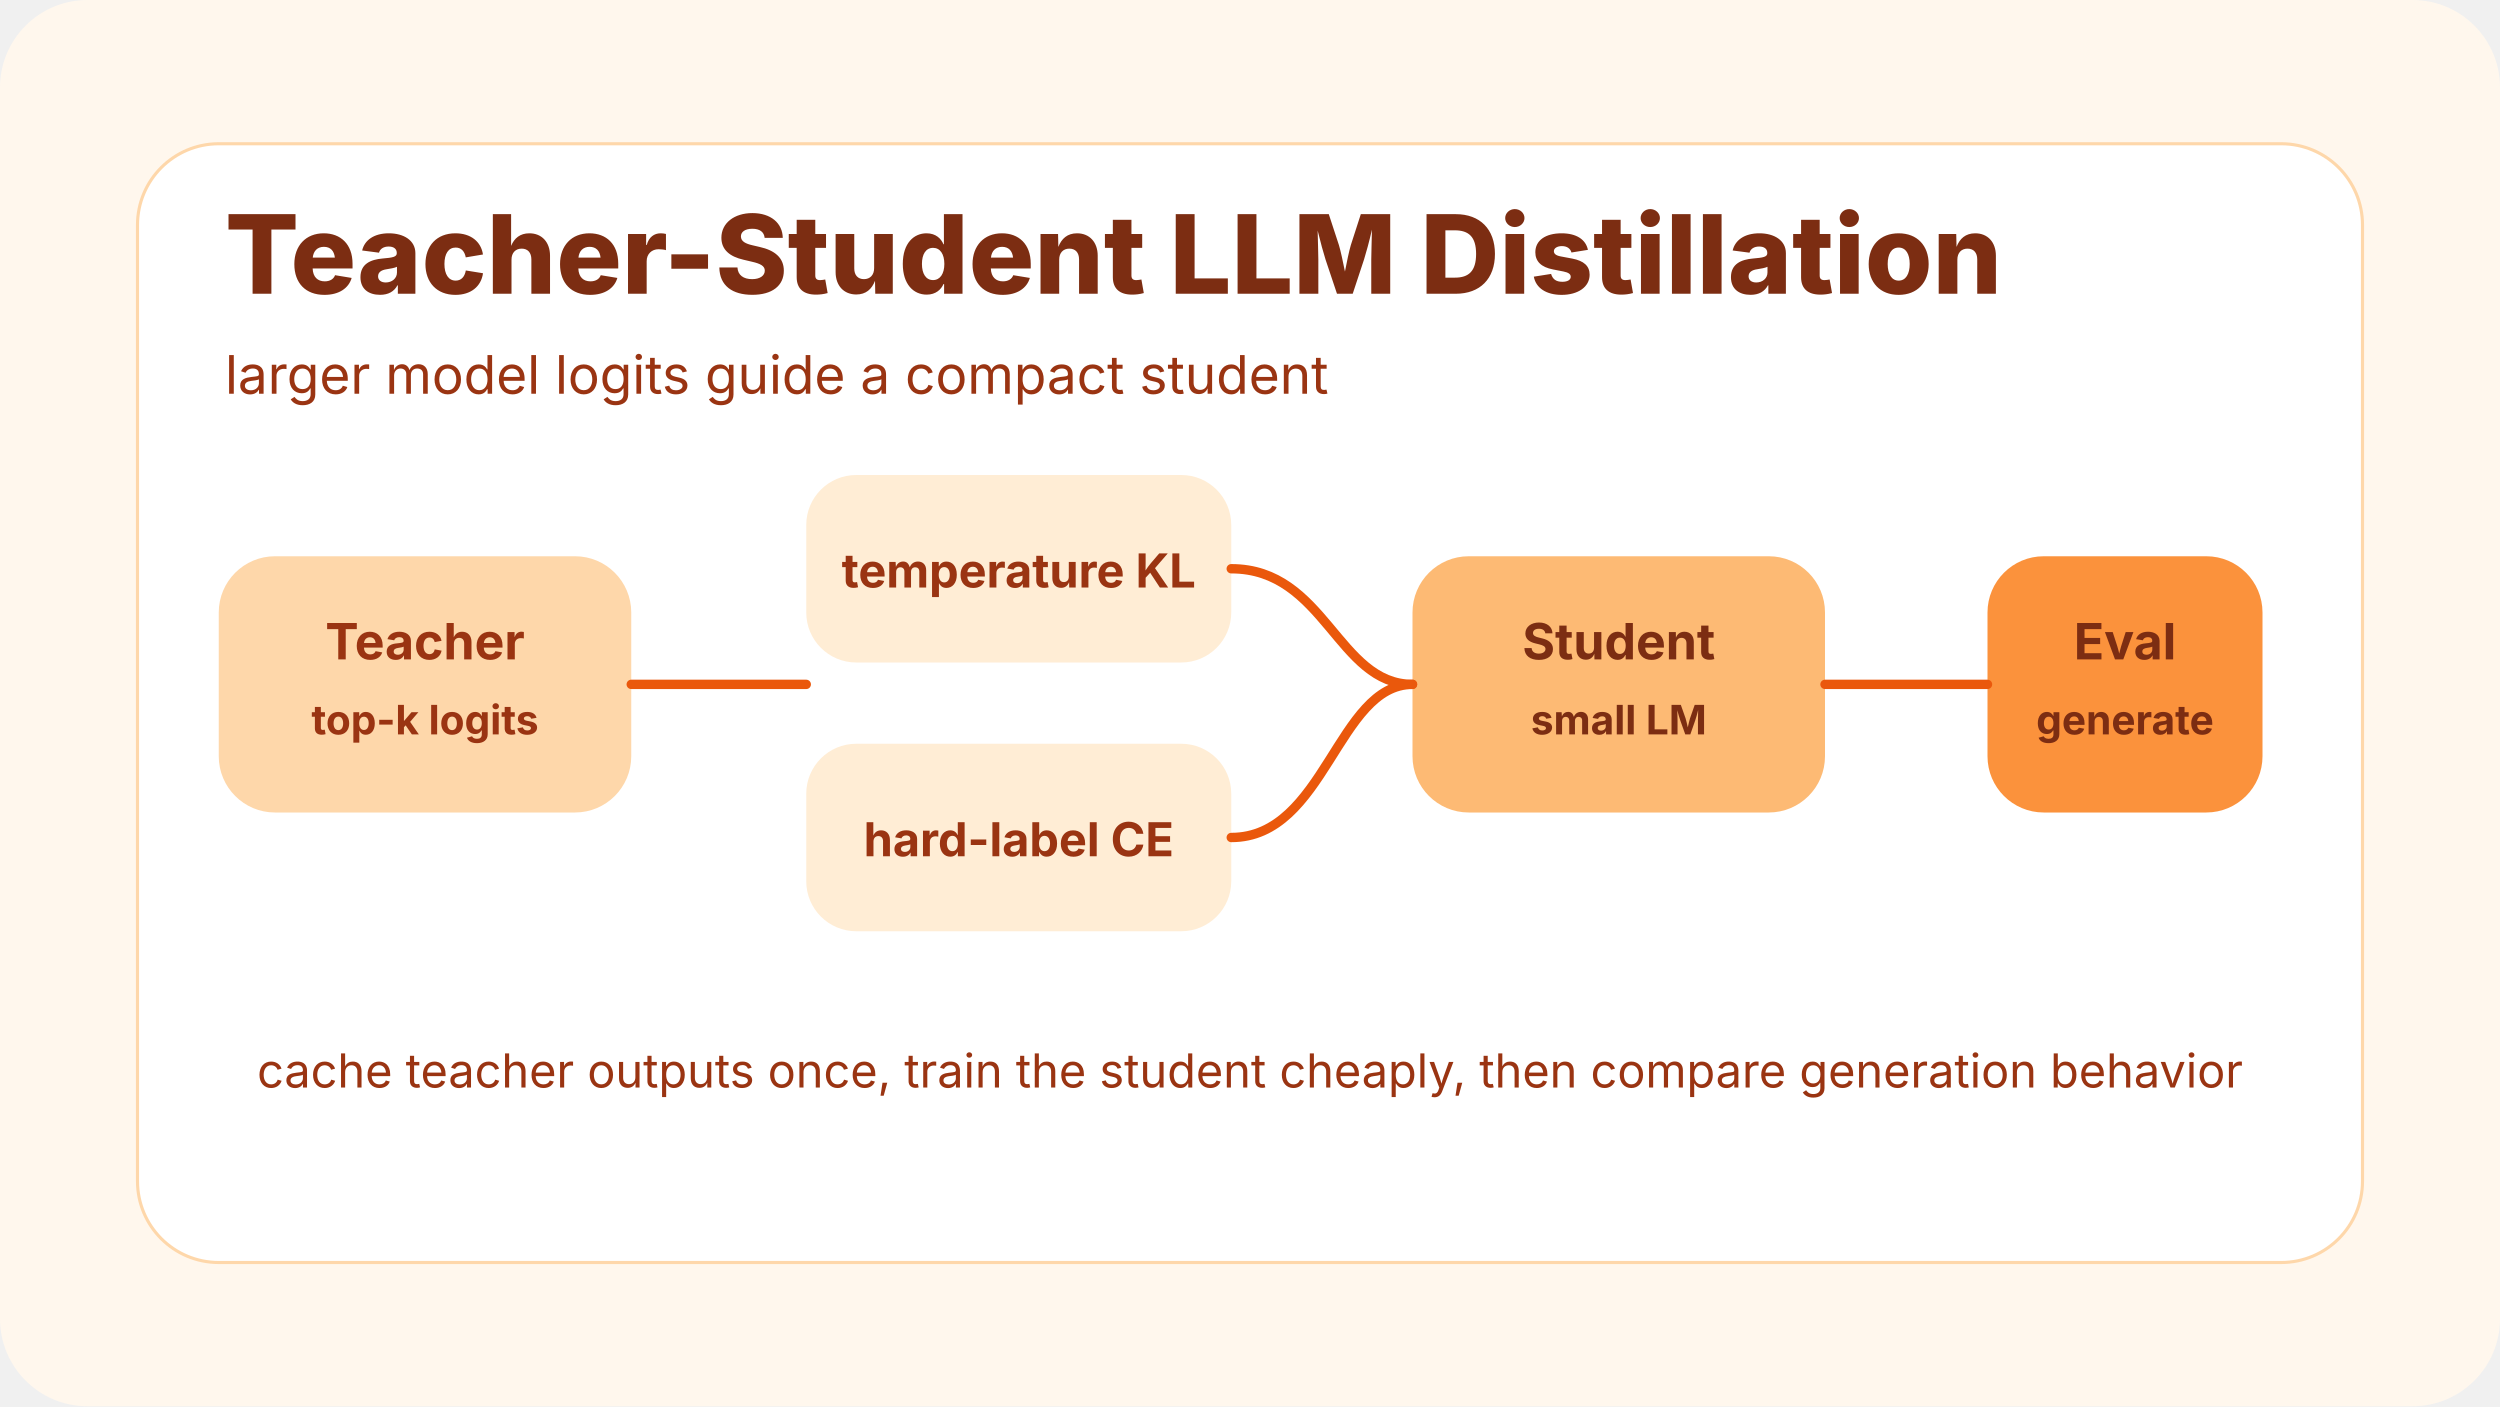
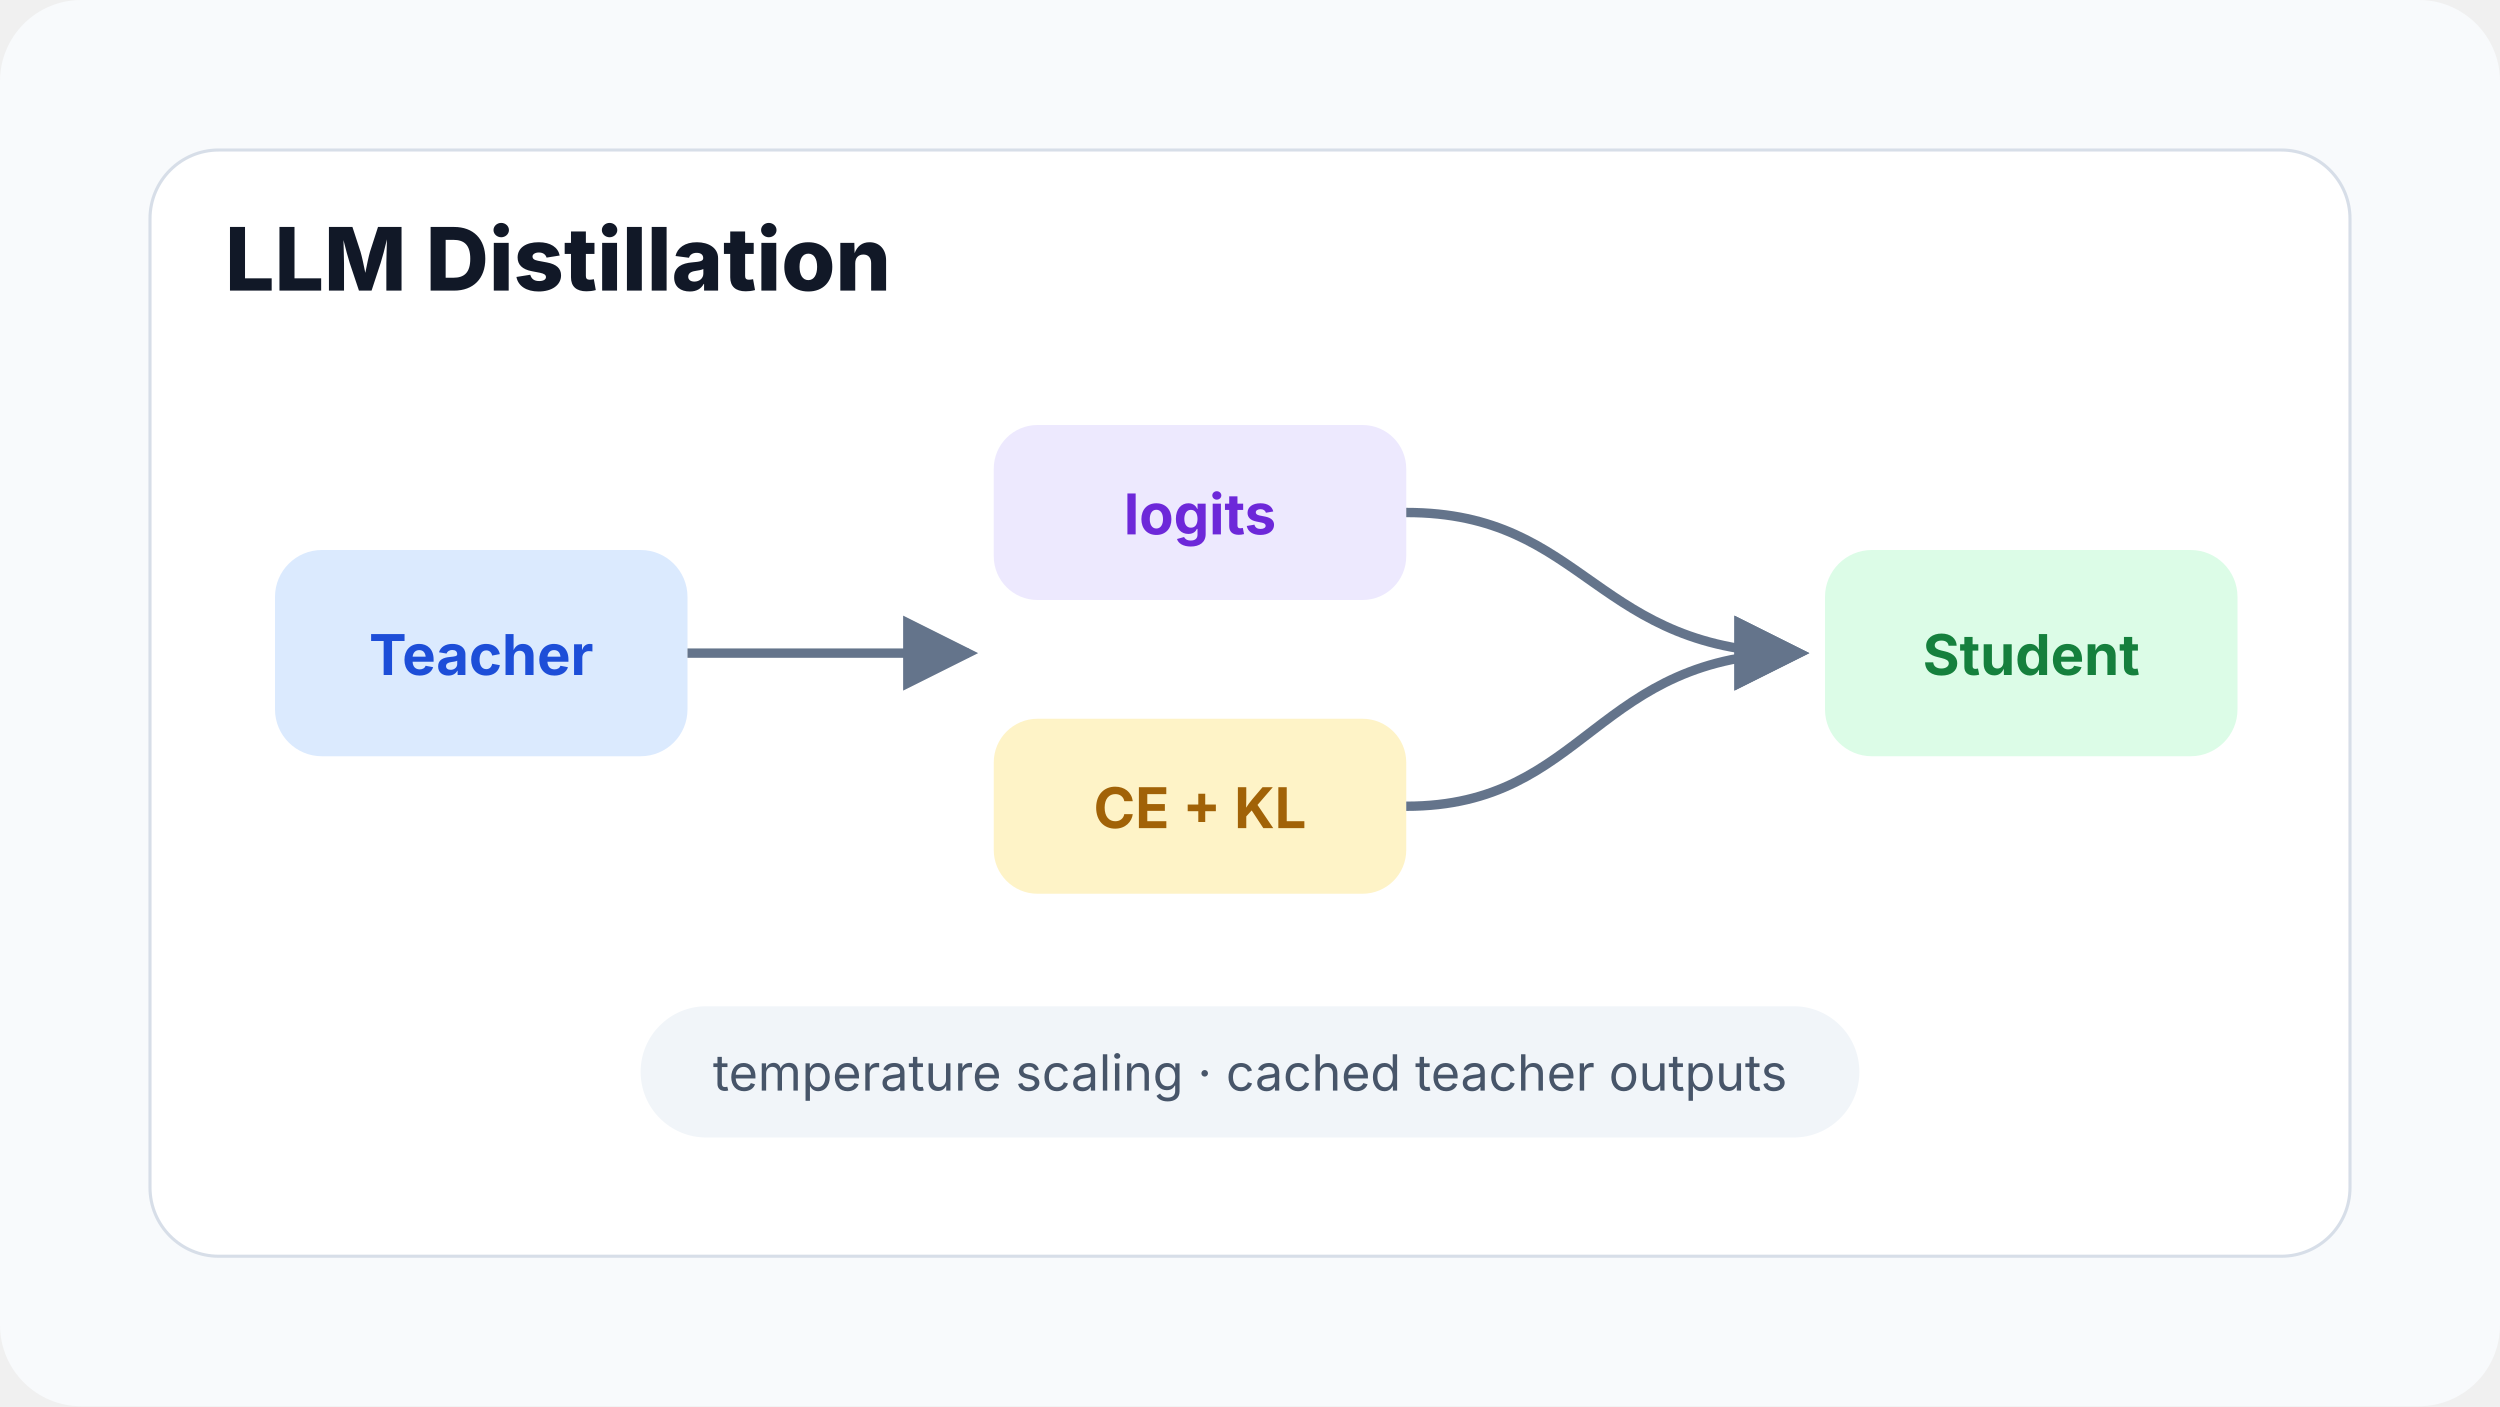
- <svg xmlns="http://www.w3.org/2000/svg" viewBox="0 0 800 450" role="img" aria-label="Teacher student LLM distillation pipeline">
-   <rect width="800" height="450" rx="28" fill="#fff7ed" />
-   <rect x="44" y="46" width="712" height="358" rx="26" fill="#ffffff" stroke="#fed7aa" />
-   <text x="72" y="94" font-family="Inter, Arial, sans-serif" font-size="35" font-weight="800" fill="#7c2d12">Teacher-Student LLM Distillation</text>
-   <text x="72" y="126" font-family="Inter, Arial, sans-serif" font-size="17" fill="#9a3412">larger model logits guide a compact student</text>
-   <g font-family="Inter, Arial, sans-serif" text-anchor="middle" font-weight="700">
-     <rect x="70" y="178" width="132" height="82" rx="18" fill="#fed7aa" />
-     <text x="136" y="211" font-size="16" fill="#9a3412">Teacher</text>
-     <text x="136" y="235" font-size="13" fill="#9a3412">top-k logits</text>
-     <rect x="258" y="152" width="136" height="60" rx="16" fill="#ffedd5" />
-     <text x="326" y="188" font-size="15" fill="#9a3412">temperature KL</text>
-     <rect x="258" y="238" width="136" height="60" rx="16" fill="#ffedd5" />
-     <text x="326" y="274" font-size="15" fill="#9a3412">hard-label CE</text>
-     <rect x="452" y="178" width="132" height="82" rx="18" fill="#fdba74" />
-     <text x="518" y="211" font-size="16" fill="#7c2d12">Student</text>
-     <text x="518" y="235" font-size="13" fill="#7c2d12">small LM</text>
-     <rect x="636" y="178" width="88" height="82" rx="18" fill="#fb923c" />
-     <text x="680" y="211" font-size="16" fill="#7c2d12">Eval</text>
-     <text x="680" y="235" font-size="13" fill="#7c2d12">generate</text>
+ <svg xmlns="http://www.w3.org/2000/svg" viewBox="0 0 800 450" role="img" aria-label="Teacher student LLM distillation flow">
+   <defs>
+     <marker id="a" markerWidth="8" markerHeight="8" refX="7" refY="4" orient="auto">
+       <path d="M0 0 8 4 0 8z" fill="#64748b" />
+     </marker>
+   </defs>
+   <rect width="800" height="450" rx="26" fill="#f8fafc" />
+   <rect x="48" y="48" width="704" height="354" rx="22" fill="#fff" stroke="#d7dee8" />
+   <g font-family="Inter, Arial, sans-serif">
+     <text x="72" y="93" font-size="28" font-weight="800" fill="#111827">LLM Distillation</text>
+     <g text-anchor="middle" font-size="18" font-weight="700">
+       <rect x="88" y="176" width="132" height="66" rx="15" fill="#dbeafe" />
+       <text x="154" y="216" fill="#1d4ed8">Teacher</text>
+       <rect x="318" y="136" width="132" height="56" rx="14" fill="#ede9fe" />
+       <text x="384" y="171" fill="#6d28d9">logits</text>
+       <rect x="318" y="230" width="132" height="56" rx="14" fill="#fef3c7" />
+       <text x="384" y="265" fill="#a16207">CE + KL</text>
+       <rect x="584" y="176" width="132" height="66" rx="15" fill="#dcfce7" />
+       <text x="650" y="216" fill="#15803d">Student</text>
+     </g>
+     <g stroke="#64748b" stroke-width="3" fill="none" marker-end="url(#a)">
+       <path d="M220 209h90" />
+       <path d="M450 164c58 0 60 45 126 45" />
+       <path d="M450 258c58 0 60-49 126-49" />
+     </g>
+     <rect x="205" y="322" width="390" height="42" rx="21" fill="#f1f5f9" />
+     <text x="400" y="349" text-anchor="middle" font-size="16" fill="#475569">temperature scaling · cached teacher outputs</text>
  </g>
-   <g stroke="#ea580c" stroke-width="3" fill="none" stroke-linecap="round">
-     <path d="M202 219h56" />
-     <path d="M394 182c30 0 34 37 58 37" />
-     <path d="M394 268c30 0 34-49 58-49" />
-     <path d="M584 219h52" />
-   </g>
-   <text x="400" y="348" text-anchor="middle" font-family="Inter, Arial, sans-serif" font-size="15" fill="#9a3412">cache teacher outputs once, train the student cheaply, then compare generation behavior</text>
</svg>
